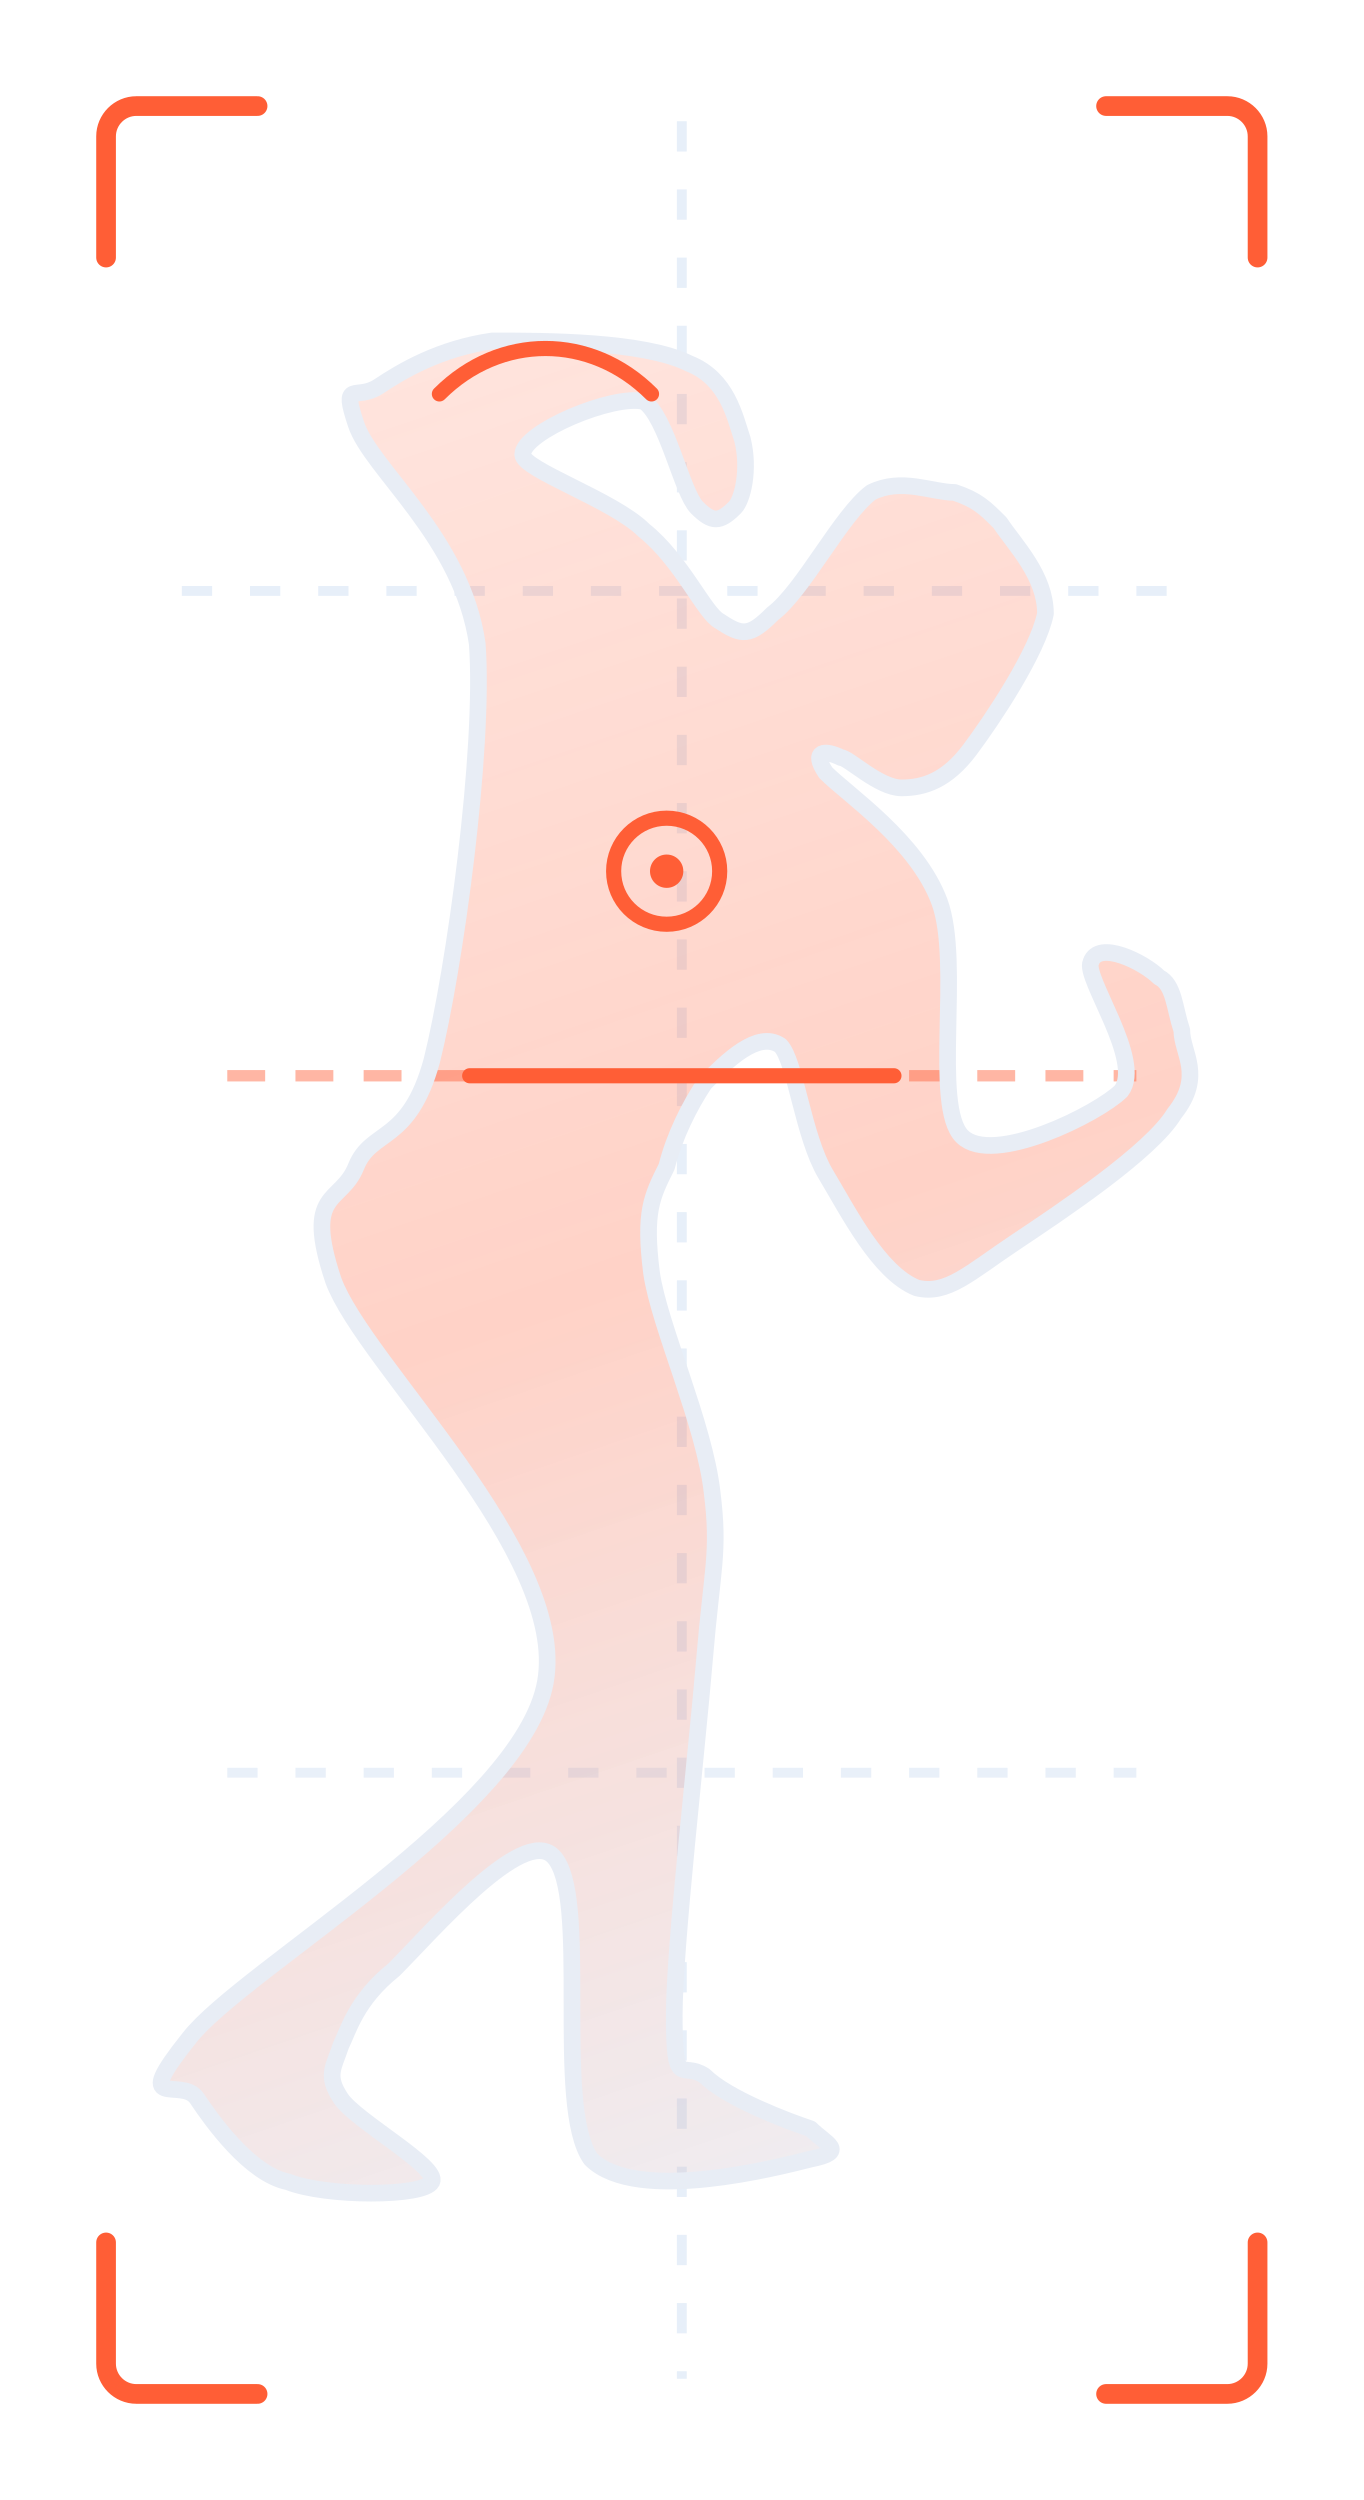
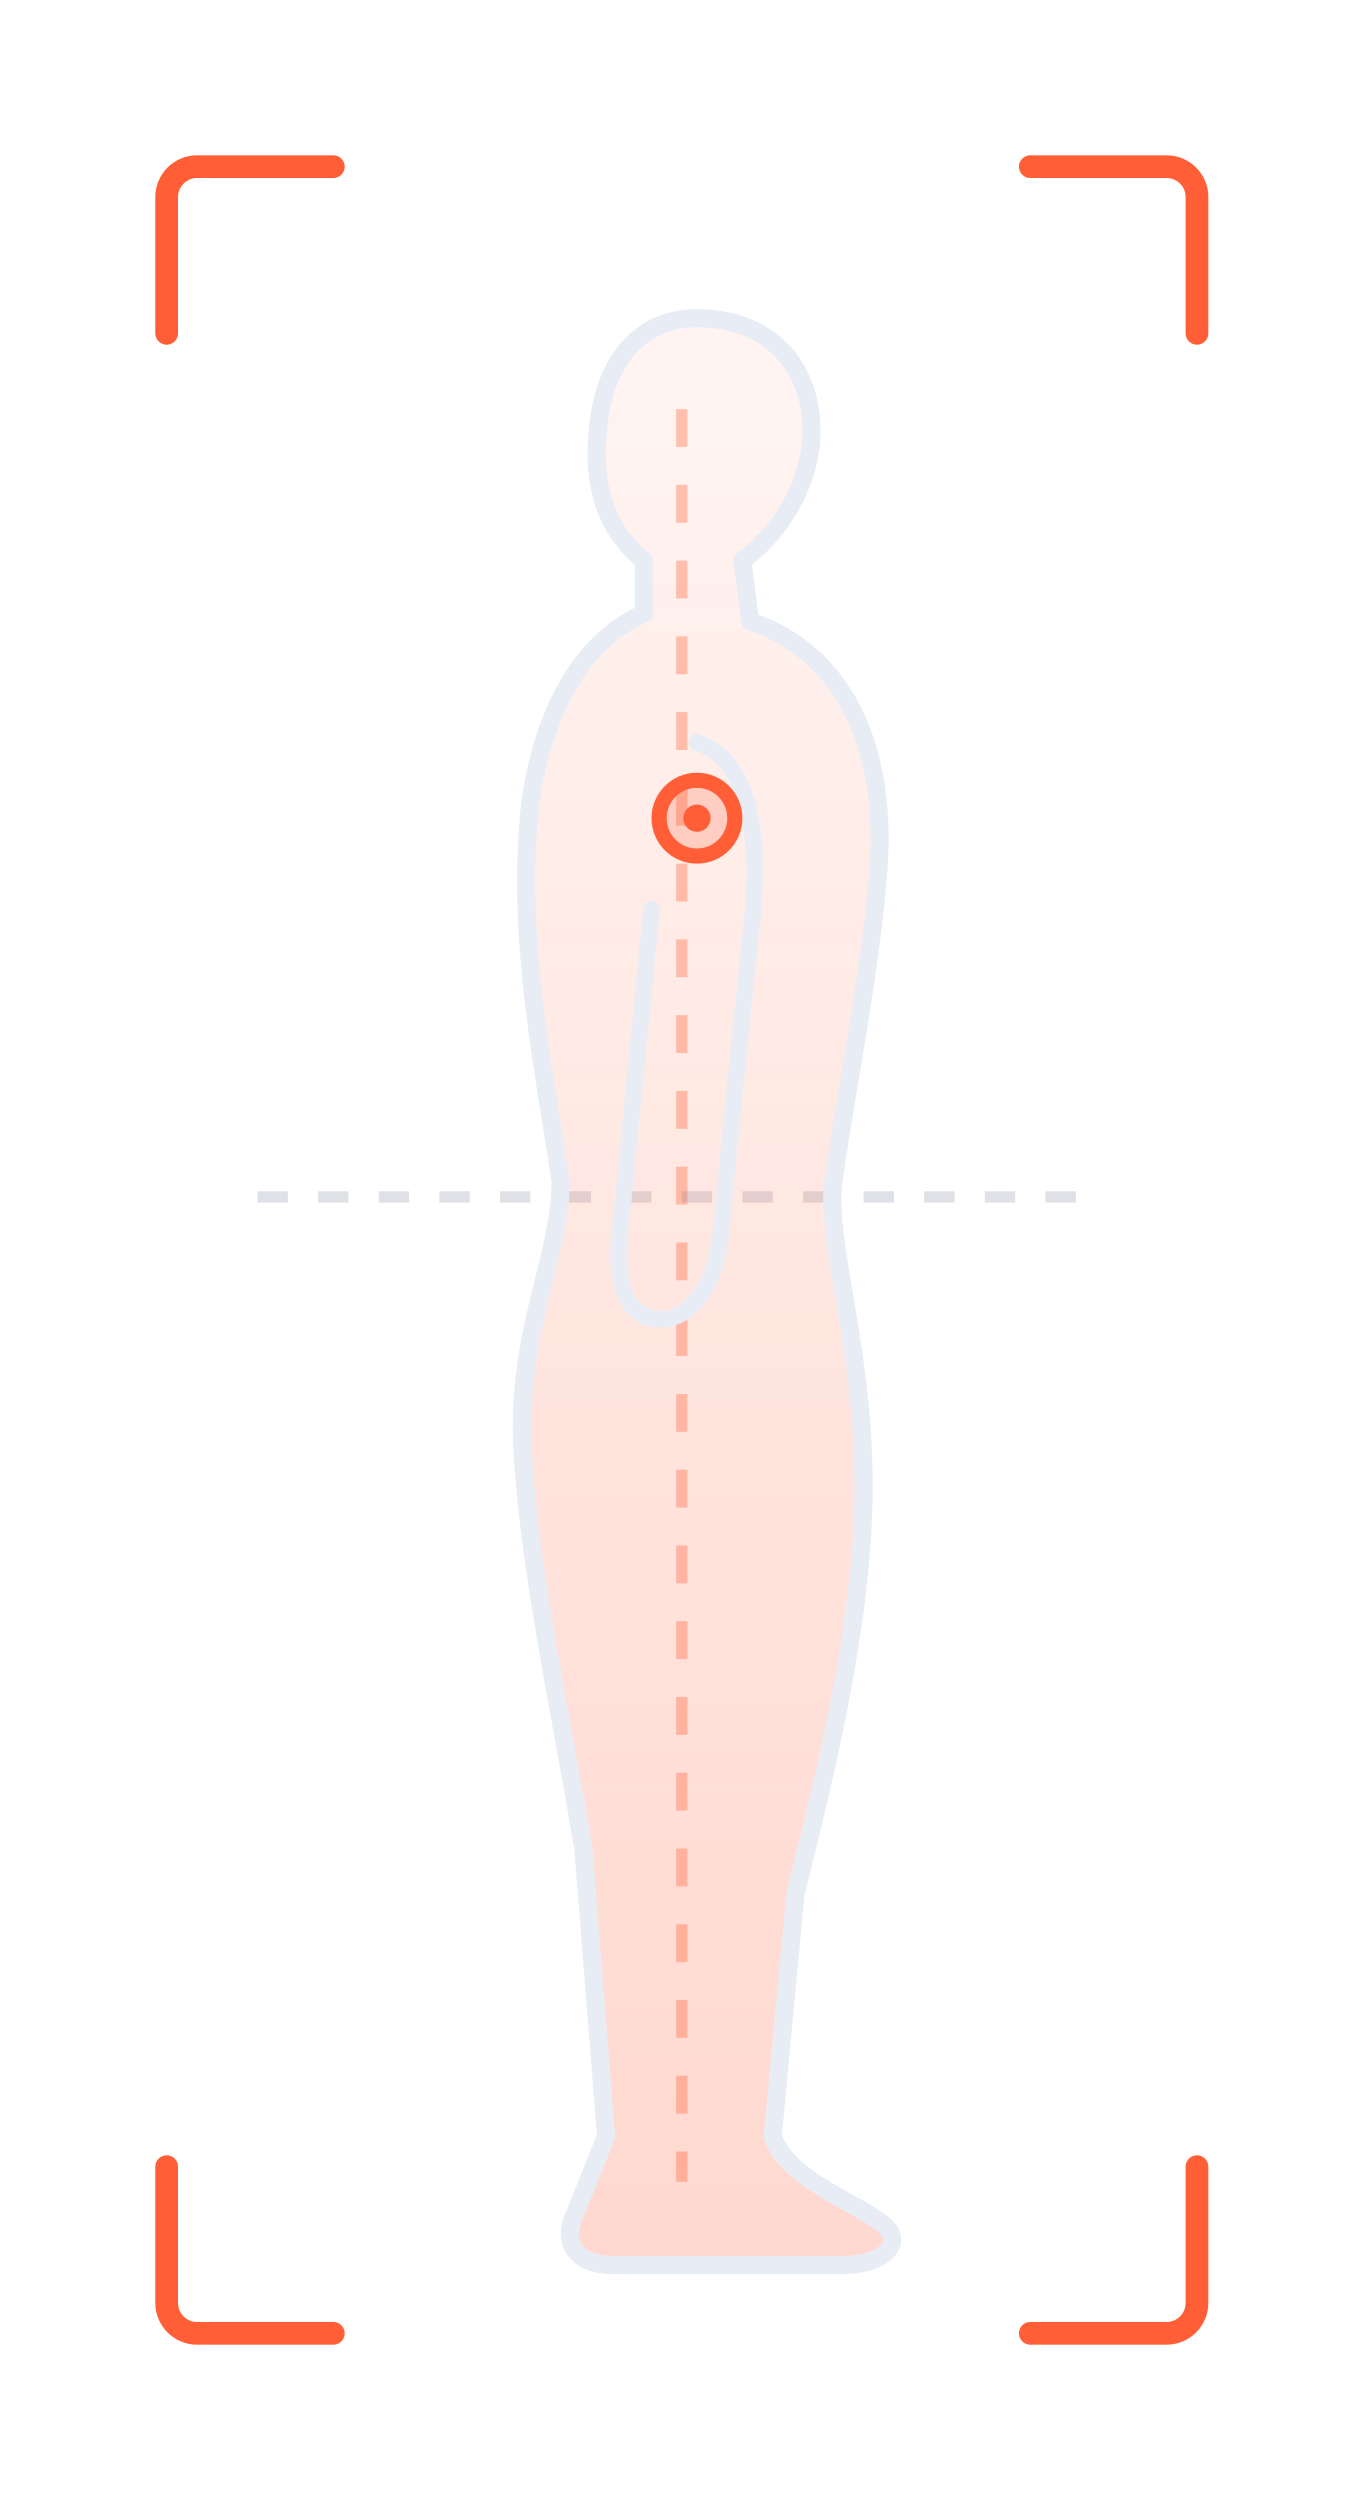
<svg xmlns="http://www.w3.org/2000/svg" viewBox="0 0 180 330" fill="none">
  <defs>
-     <linearGradient id="prg-pose-side-blush" x1="40" y1="20" x2="140" y2="314" gradientUnits="userSpaceOnUse">
-       <stop offset="0" stop-color="#FF5E36" stop-opacity="0.14" />
-       <stop offset="0.5" stop-color="#FF5E36" stop-opacity="0.28" />
-       <stop offset="1" stop-color="#A9C7E8" stop-opacity="0.22" />
+     <linearGradient id="prg-pside-blush" x1="90" y1="36" x2="90" y2="298" gradientUnits="userSpaceOnUse">
+       <stop offset="0" stop-color="#FF5E36" stop-opacity="0.06" />
+       <stop offset="1" stop-color="#FF5E36" stop-opacity="0.24" />
    </linearGradient>
  </defs>
-   <path d="M14 34V18C14 15.8 15.8 14 18 14H34M146 14H162C164.2 14 166 15.8 166 18V34M166 296V312C166 314.2 164.2 316 162 316H146M34 316H18C15.8 316 14 314.2 14 312V296" stroke="#FF5E36" stroke-width="2.6" stroke-linecap="round" stroke-linejoin="round" />
-   <line x1="90" y1="16" x2="90" y2="314" stroke="#A9C7E8" stroke-opacity="0.28" stroke-width="1.3" stroke-dasharray="4 5" />
-   <line x1="24" y1="78" x2="156" y2="78" stroke="#A9C7E8" stroke-opacity="0.28" stroke-width="1.3" stroke-dasharray="4 5" />
-   <line x1="30" y1="142" x2="150" y2="142" stroke="#FF5E36" stroke-opacity="0.45" stroke-width="1.5" stroke-dasharray="5 4" />
-   <line x1="30" y1="234" x2="150" y2="234" stroke="#A9C7E8" stroke-opacity="0.25" stroke-width="1.3" stroke-dasharray="4 5" />
-   <path fill-rule="evenodd" clip-rule="evenodd" d="M65 45C72 45 85 45 91 48 96 50 97 55 98 58 99 62 98 66 97 67 95 69 94 69 92 67 90 65 88 55 85 53 81 52 69 57 69 60 69 62 81 66 85 70 90 74 93 81 95 82 98 84 99 84 102 81 106 78 111 68 115 65 119 63 123 65 126 65 129 66 130 67 132 69 134 72 138 76 138 81 137 86 131 95 128 99 125 103 122 104 119 104 116 104 112 100 111 100 109 99 107 99 109 102 112 105 121 111 124 119 127 127 123 146 127 150 131 154 145 147 148 144 151 140 143 129 144 127 145 124 151 127 153 129 155 130 155 133 156 136 156 139 159 142 155 147 152 152 140 160 134 164 128 168 125 171 121 170 116 168 112 160 109 155 106 150 105 140 103 138 100 136 96 140 93 143 91 146 89 150 88 154 86 158 85 160 86 168 87 175 93 188 94 197 95 205 94 207 93 219 92 231 89 257 89 266 89 276 90 272 93 274 96 277 104 280 107 281 109 283 112 284 107 285 103 286 84 291 78 285 73 278 78 250 73 245 69 241 57 255 52 260 47 264 46 268 45 270 44 273 43 274 45 277 47 280 58 286 57 288 56 290 43 290 38 288 33 287 28 280 26 277 24 274 17 279 25 269 32 260 69 239 72 222 75 205 48 180 44 169 40 157 45 159 47 154 49 149 54 151 57 140 60 128 64 99 63 85 61 71 49 62 47 56 45 50 47 53 50 51 53 49 58 46 65 45Z" fill="url(#prg-pose-side-blush)" stroke="#E8EDF5" stroke-width="2.2" stroke-linejoin="round" />
-   <path d="M58 52C66 44 78 44 86 52" stroke="#FF5E36" stroke-width="2" stroke-linecap="round" />
-   <path d="M62 142H118" stroke="#FF5E36" stroke-width="2" stroke-linecap="round" />
-   <circle cx="88" cy="115" r="7" stroke="#FF5E36" stroke-width="2" />
-   <circle cx="88" cy="115" r="2.2" fill="#FF5E36" />
+   <path d="M22 44V26C22 23.8 23.8 22 26 22H44" stroke="#FF5E36" stroke-width="3" stroke-linecap="round" />
+   <path d="M136 22H154C156.2 22 158 23.8 158 26V44" stroke="#FF5E36" stroke-width="3" stroke-linecap="round" />
+   <path d="M22 286V304C22 306.2 23.8 308 26 308H44" stroke="#FF5E36" stroke-width="3" stroke-linecap="round" />
+   <path d="M136 308H154C156.2 308 158 306.2 158 304V286" stroke="#FF5E36" stroke-width="3" stroke-linecap="round" />
+   <line x1="90" y1="54" x2="90" y2="288" stroke="#FF5E36" stroke-opacity="0.35" stroke-width="1.5" stroke-dasharray="5 5" />
+   <line x1="34" y1="158" x2="146" y2="158" stroke="#8E95A5" stroke-opacity="0.28" stroke-width="1.5" stroke-dasharray="4 4" />
+   <path d="M92 42C102 42 108 49 107 59C106 66 102 71 98 74L99 82C111 86 117 98 116 114C115 128 112 142 110 156C109 164 114 178 114 196C114 214 109 234 105 250L102 282C104 288 114 291 117 294C119 296 117 299 111 299H81C76 299 74 296 76 292L80 282L77 244C74 226 70 208 69 192C68 176 74 166 74 156C72 142 68 124 70 106C72 92 78 84 85 81V74C80 70 78 64 79 56C80 47 85 42 92 42Z" fill="url(#prg-pside-blush)" stroke="#E8EDF5" stroke-width="2.4" stroke-linejoin="round" />
+   <path d="M92 98C98 100 101 108 99 124L95 164C94 171 90 175 86 174C82 173 81 168 82 161L86 120" stroke="#E8EDF5" stroke-width="2.2" stroke-linecap="round" stroke-linejoin="round" />
+   <circle cx="92" cy="108" r="5" fill="#FF5E36" fill-opacity="0.22" stroke="#FF5E36" stroke-width="2" />
+   <circle cx="92" cy="108" r="1.8" fill="#FF5E36" />
</svg>
